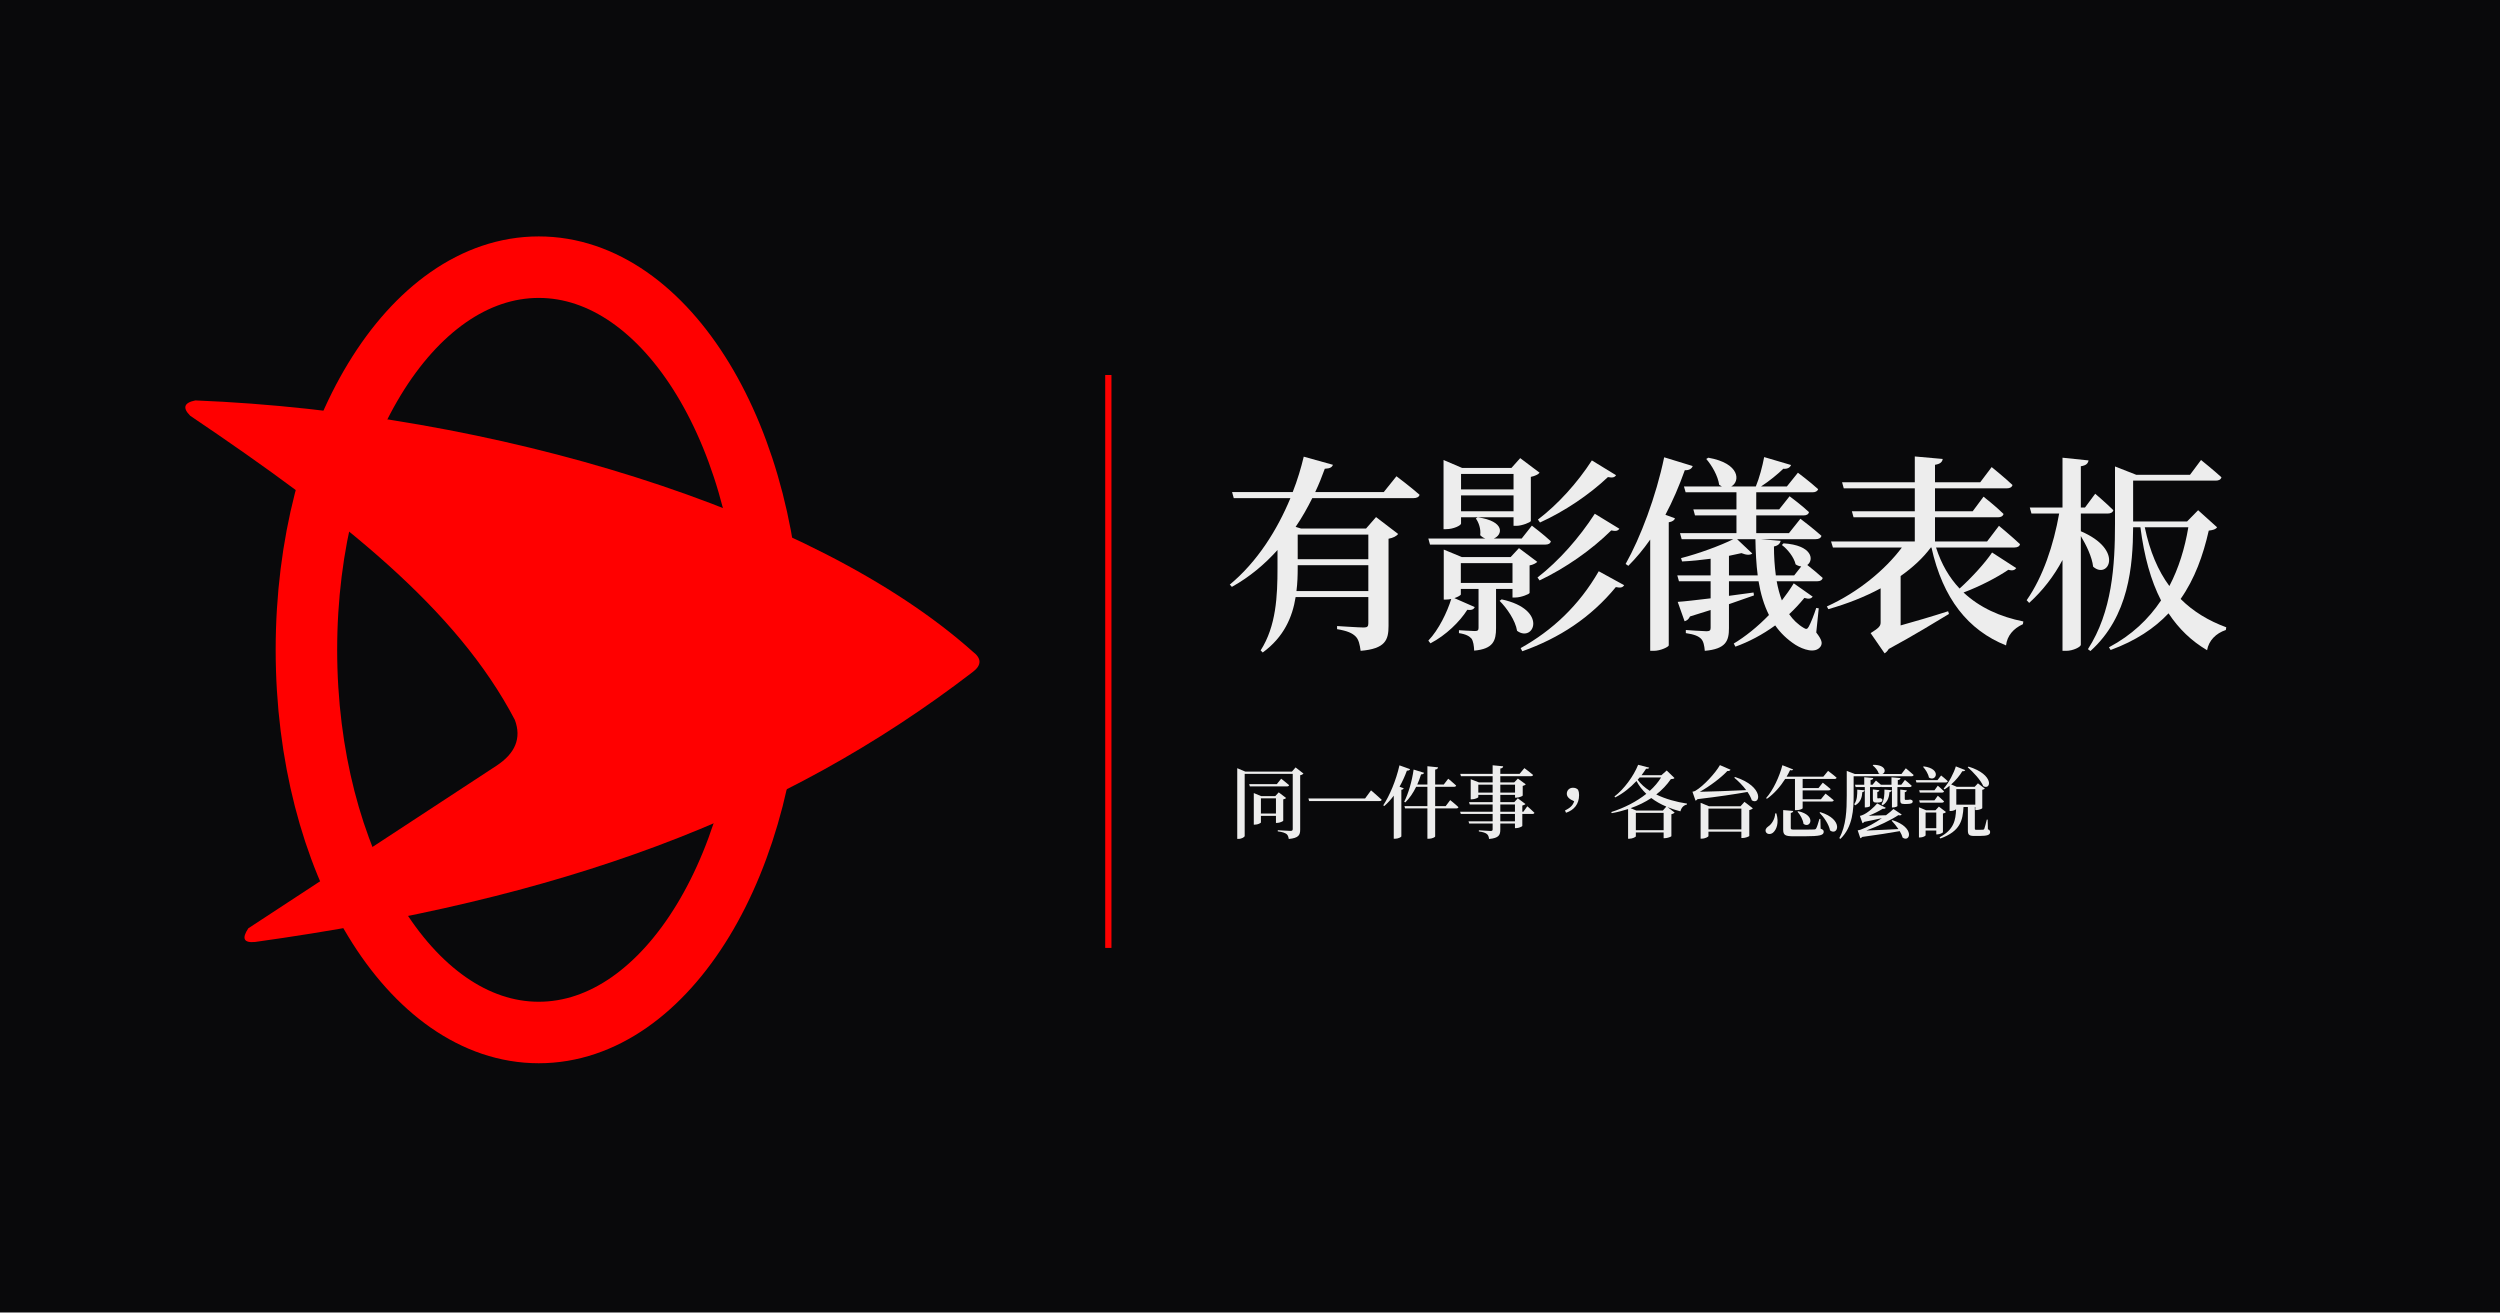
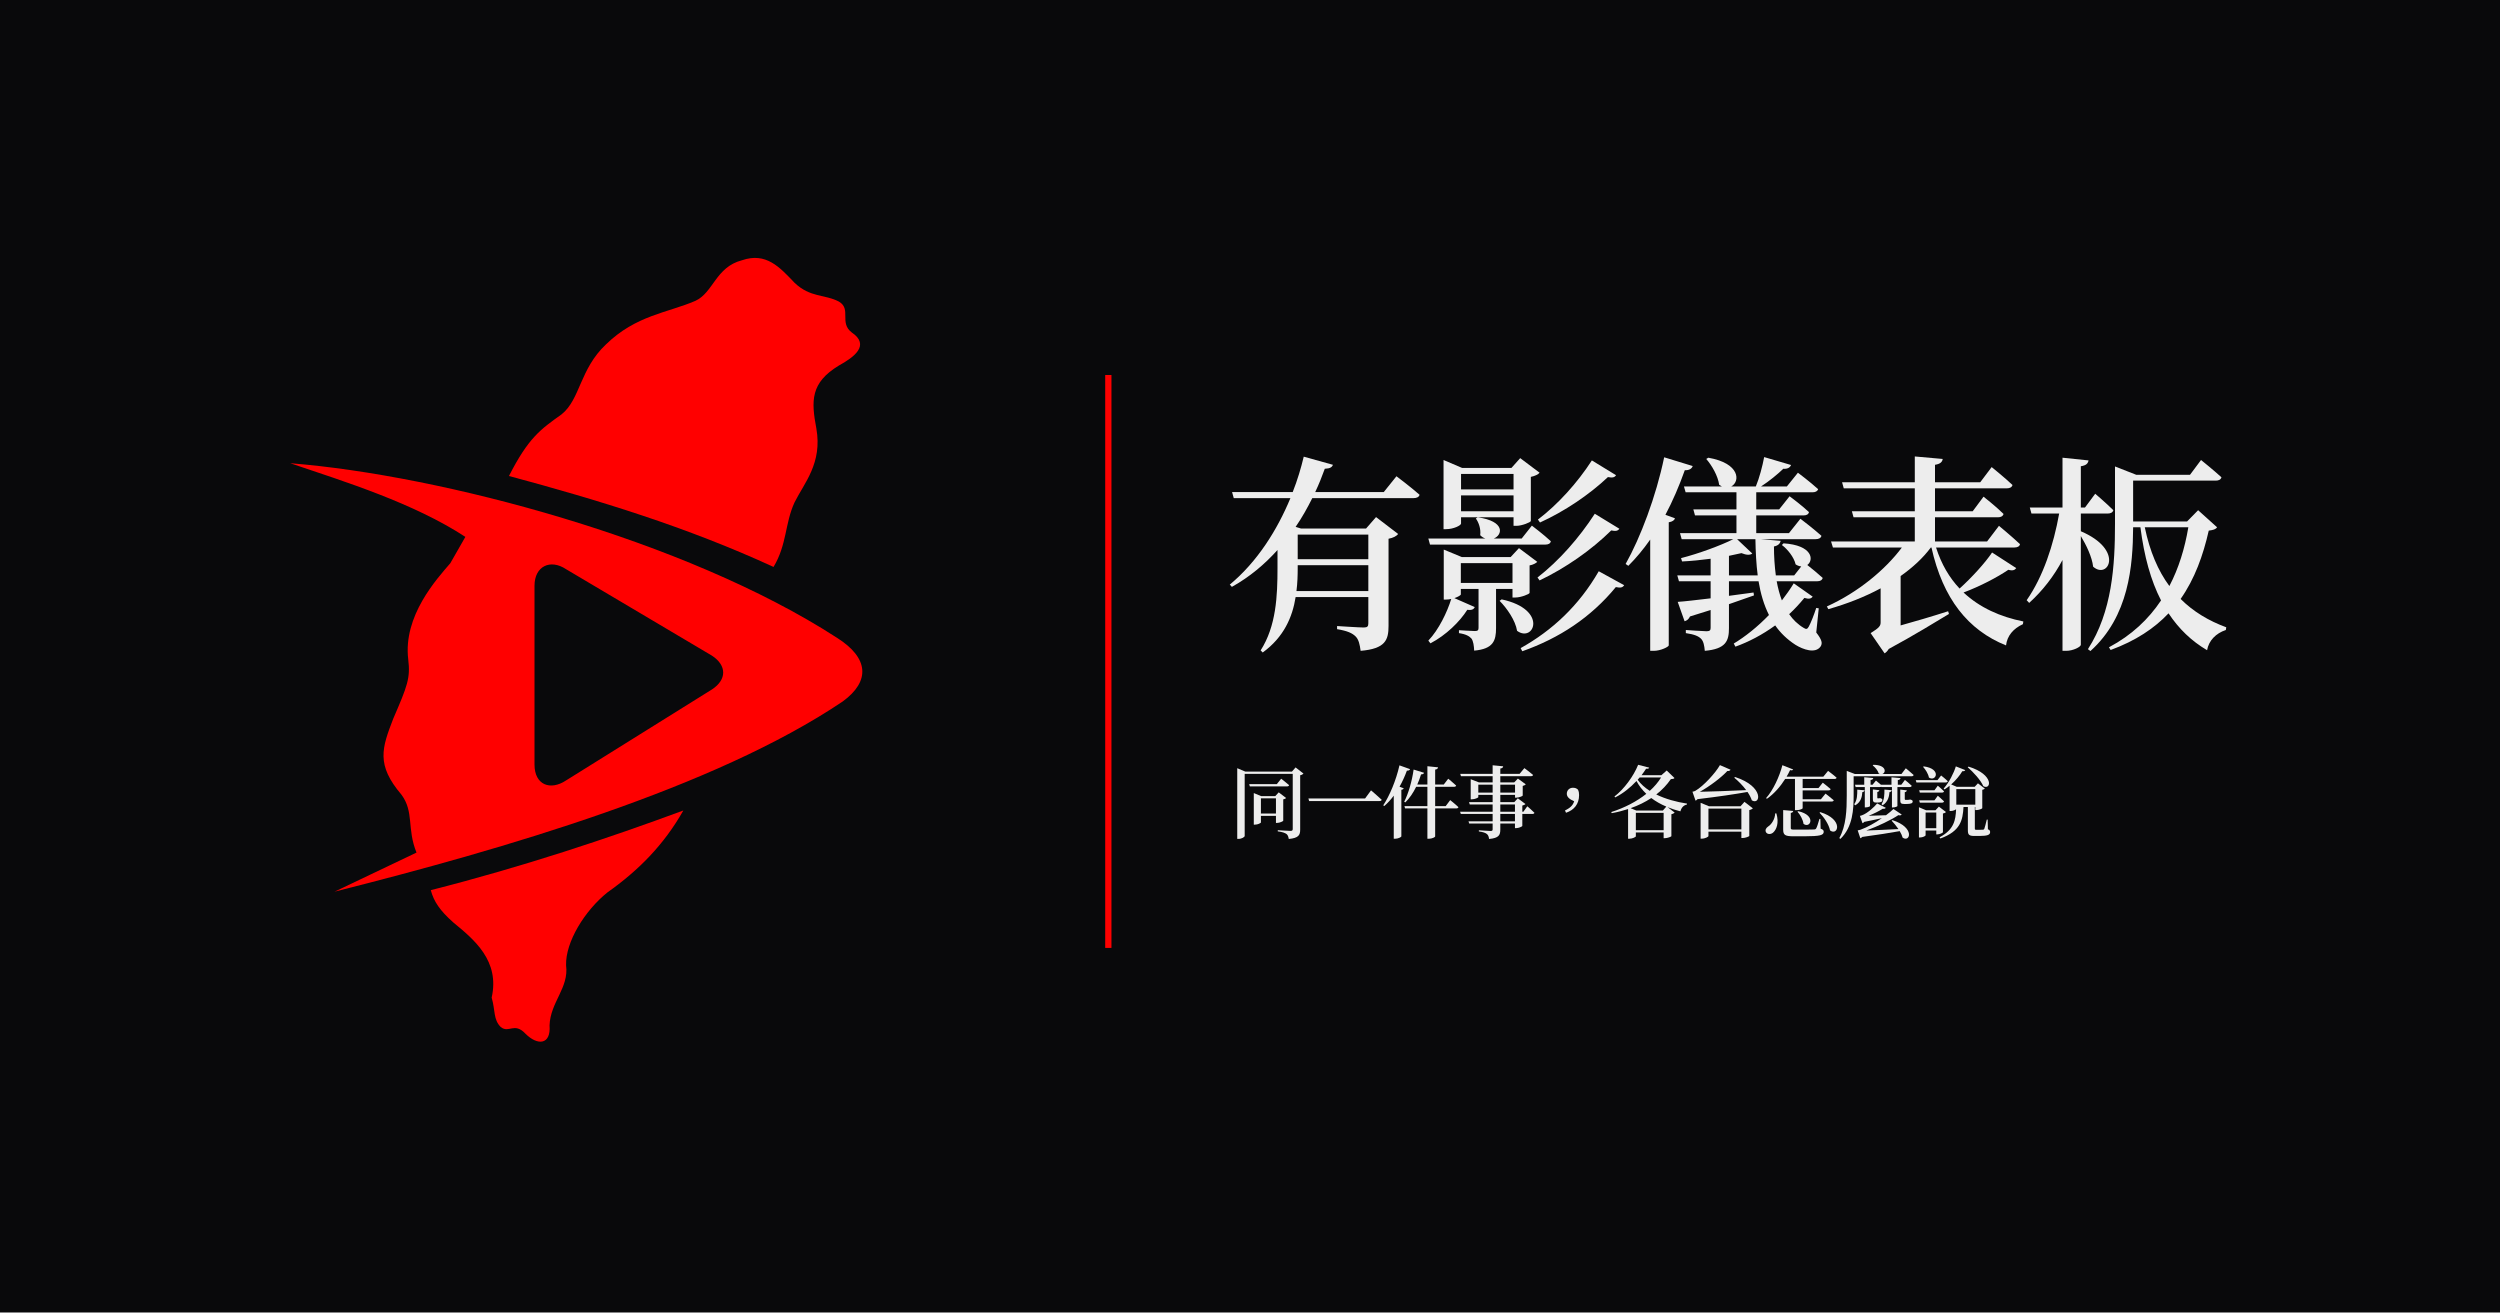
<svg xmlns="http://www.w3.org/2000/svg" viewBox="0 0 1200 630" width="1200" height="630" role="img" aria-label="有影儀表板">
  <rect width="1200" height="630" fill="#09090b" />
  <g transform="translate(70 102) scale(.82)">
-     <ellipse cx="230" cy="256" rx="136" ry="224" fill="none" stroke="#ff0000" stroke-width="36" />
-     <path fill="#ff0000" d="M29 110C203 117 391 174 484 257Q492 263 484 269C372 355 243 402 64 427Q54 428 60 419L205 324Q222 313 216 297C182 232 115 179 26 119Q19 112 29 110Z" />
+     <g transform="translate(-18 -20) scale(.44)">
+       <path fill="#ff0000" d="M524 396 C550 345 566 334 594 314 C619 294 618 254 653 221 C693 182 735 179 772 163 C796 152 799 118 834 109 C866 98 884 118 904 139 C925 159 944 154 963 164 C980 174 963 192 980 205 C1005 222 983 238 963 249 C925 272 926 296 933 333 C941 379 917 405 904 431 C891 459 894 487 876 517 C761 464 643 428 524 396 Z" />
+       <path fill="#ff0000" fill-rule="evenodd" d="M233 379 C434 395 759 481 960 611 C1003 638 1005 669 968 696 C797 811 518 892 292 949 L401 897 C388 865 398 843 381 820 C347 780 355 758 370 719 C389 675 393 665 390 640 C383 582 428 533 446 512 L466 477 C397 432 307 404 233 379 Z M558 542 L558 780 C558 807 579 815 600 801 L794 680 C814 667 814 648 794 635 L600 520 C579 506 558 516 558 542 Z" />
+       <path fill="#ff0000" d="M420 947 C542 916 656 878 756 841 C730 887 696 921 655 950 C625 974 599 1016 600 1047 C604 1077 579 1096 578 1127 C580 1153 562 1154 546 1138 C531 1122 524 1138 513 1129 C503 1119 506 1107 501 1090 C512 1041 478 1013 450 990 C432 974 424 962 420 947 Z" />
+     </g>
  </g>
  <path d="M532 180v275" stroke="#ff0000" stroke-width="3" />
  <path fill="#ededed" transform="translate(586.0 216) scale(0.1 -0.1) translate(0 -880)" d="M369 474H708V356H369ZM843 754 782 678H453C471 716 486 754 499 790C525 791 534 798 538 809L398 848C385 794 368 736 345 678H54L62 649H334C271 497 175 343 43 234L53 223C139 271 211 332 272 400V314C272 180 266 35 191 -82L201 -92C303 -18 344 79 359 174H708V48C708 34 704 28 686 28C664 28 558 35 558 35V20C607 12 631 1 647 -15C662 -30 667 -54 671 -84C790 -74 805 -32 805 36V454C827 458 844 467 851 477L745 558L697 503H385L359 511C390 556 416 603 439 649H925C940 649 951 654 954 665C911 703 843 754 843 754ZM363 203C368 242 369 279 369 314V327H708V203Z" />
  <path fill="#ededed" transform="translate(682.0 216) scale(0.1 -0.1) translate(0 -880)" d="M976 231 854 298C759 133 631 14 479 -71L487 -86C665 -23 816 76 936 222C959 217 969 220 976 231ZM953 502 835 574C760 458 663 348 560 268L570 254C694 313 819 400 914 494C936 489 946 492 953 502ZM937 759 821 830C751 722 659 620 562 546L572 532C689 585 808 665 898 750C920 746 930 748 937 759ZM388 163 378 156C413 121 454 62 462 12C542 -47 614 114 388 163ZM533 517 484 455H350C393 472 406 538 273 557L264 551C278 533 289 500 285 471C293 463 301 458 310 455H36L44 426H598C612 426 622 431 624 442C590 474 533 517 533 517ZM193 527V557H445V516H459C485 516 527 533 528 539V751C548 755 564 763 570 771L477 841L435 794H198L109 832V500H121C157 500 193 518 193 527ZM445 765V691H193V765ZM193 586V662H445V586ZM361 25V213H440V172H454C480 172 521 188 522 194V326C539 329 553 337 559 343L471 409L431 366H197L110 402V162H121C129 162 138 163 146 165C127 103 86 17 36 -35L46 -48C121 -9 187 56 223 113C246 110 254 116 259 126L161 169C179 175 192 183 192 187V213H277V27C277 16 274 11 260 11C246 11 183 15 183 15V1C217 -4 233 -14 243 -25C252 -38 255 -60 256 -83C348 -75 361 -35 361 25ZM440 337V242H192V337Z" />
  <path fill="#ededed" transform="translate(778.0 216) scale(0.1 -0.1) translate(0 -880)" d="M688 846C680 803 665 746 648 705H530C573 728 574 816 420 843L410 837C437 806 466 756 472 713L485 705H303L311 677H555V595H348L356 566H555V481H284L292 452H540C480 422 375 383 289 361L294 345C338 347 386 352 431 358V278H271L279 250H431V168C363 160 306 153 273 151L306 58C317 61 326 68 332 81L431 112V27C431 16 428 10 412 10C394 10 312 16 312 16V1C354 -5 373 -14 385 -26C397 -38 401 -60 403 -84C505 -75 519 -36 519 25V140L639 182L637 196L519 180V250H661C671 190 687 136 711 88C656 31 597 -16 542 -49L550 -64C614 -41 679 -7 741 38C766 2 798 -29 838 -55C875 -78 934 -99 959 -63C969 -47 965 -31 938 4L950 120L938 122C927 88 912 50 902 32C895 19 889 19 878 26C849 43 826 66 808 92C834 116 858 142 881 170C904 163 914 167 921 176L830 240C813 212 793 184 773 158C762 187 754 218 748 250H943C957 250 966 255 969 266C946 287 913 314 895 328C928 352 920 423 781 432L773 424C800 404 831 366 839 331C848 325 857 322 866 321L832 278H744C738 323 735 370 735 417C756 421 765 432 767 444L670 452H935C950 452 960 457 963 468C924 503 862 550 862 550L807 481H650V566H877C891 566 901 571 903 582C868 615 810 658 810 658L760 595H650V677H920C934 677 944 682 947 692C910 726 850 771 850 771L797 705H673C713 731 753 764 780 790C801 788 813 797 817 808ZM519 278V372L579 385C603 375 621 375 631 383L558 452H646C647 391 650 332 657 278ZM208 845C169 657 94 459 23 333L36 324C73 361 108 403 141 450V-84H158C191 -84 229 -65 230 -58V533C248 536 257 543 260 552L214 569C249 635 280 707 307 783C329 782 341 791 345 803Z" />
  <path fill="#ededed" transform="translate(874.0 216) scale(0.1 -0.1) translate(0 -880)" d="M585 837 451 849V725H102L110 696H451V586H149L157 557H451V441H49L58 412H389C309 305 179 197 29 129L36 116C127 142 211 175 287 216V53C287 36 281 27 239 1L306 -96C313 -92 320 -85 326 -75C450 -8 555 57 615 93L611 106C530 80 448 56 383 38V275C441 316 490 361 528 412H531C586 166 707 15 889 -58C894 -12 924 23 970 44L972 57C862 79 763 123 685 196C765 226 847 269 900 305C922 299 931 304 938 313L822 388C790 340 725 268 666 215C617 267 579 331 553 412H929C943 412 954 417 956 428C918 464 855 516 855 516L798 441H548V557H850C864 557 874 562 877 573C842 608 781 656 781 656L729 586H548V696H893C907 696 917 701 920 712C882 748 820 798 820 798L765 725H548V809C574 813 583 823 585 837Z" />
  <path fill="#ededed" transform="translate(970.0 216) scale(0.1 -0.1) translate(0 -880)" d="M590 537H539V733H936C950 733 960 738 963 749C926 783 865 832 865 832L812 761H554L452 801V526C452 325 438 103 322 -76L334 -85C519 81 538 325 539 509H574C592 369 624 253 673 158C613 68 532 -9 423 -67L431 -80C551 -36 641 24 709 96C758 22 819 -37 894 -81C902 -35 936 0 984 16L986 29C902 60 828 104 767 165C835 262 875 374 902 493C924 496 935 499 942 509L851 591L798 537ZM804 509C787 408 758 313 713 227C659 300 619 393 595 509ZM200 843V604H43L51 575H184C157 424 107 272 28 159L40 146C106 206 159 275 200 352V-84H218C251 -84 288 -65 288 -55V467C314 424 342 366 347 320C419 256 499 400 288 490V575H417C431 575 441 580 444 591C411 624 357 670 357 670L308 604H288V802C314 806 322 815 325 830Z" />
  <path fill="#ededed" transform="translate(590.0 366) scale(0.038 -0.038) translate(0 -880)" d="M253 607 261 578H730C744 578 754 583 757 594C719 628 657 675 657 675L602 607ZM102 765V-85H118C159 -85 196 -61 196 -48V736H803V41C803 24 797 16 776 16C747 16 614 25 614 25V10C674 3 703 -9 724 -23C741 -36 748 -57 753 -86C880 -74 897 -34 897 32V719C918 723 932 732 939 740L839 818L793 765H204L102 808ZM311 455V95H325C362 95 401 115 401 123V206H591V117H606C637 117 682 137 683 145V414C700 417 714 425 719 432L626 503L582 455H405L311 494ZM401 235V427H591V235Z" />
  <path fill="#ededed" transform="translate(626.48 366) scale(0.038 -0.038) translate(0 -880)" d="M832 528 757 426H41L50 393H936C952 393 964 397 967 409C916 457 832 528 832 528Z" />
  <path fill="#ededed" transform="translate(662.96 366) scale(0.038 -0.038) translate(0 -880)" d="M584 833V602H456C474 642 490 685 504 730C526 729 538 738 542 750L410 791C389 641 343 486 291 384L305 376C358 428 404 495 442 573H584V329H294L302 300H584V-83H604C641 -83 682 -64 682 -53V300H949C963 300 973 305 976 316C938 353 872 405 872 405L815 329H682V573H920C934 573 945 578 947 589C910 625 847 675 847 675L791 602H682V790C709 794 716 805 719 819ZM231 844C188 654 107 461 26 339L39 330C82 367 122 411 159 461V-83H177C214 -83 254 -62 255 -54V535C273 538 282 545 285 554L232 574C267 636 298 704 325 777C348 776 361 784 365 796Z" />
  <path fill="#ededed" transform="translate(699.44 366) scale(0.038 -0.038) translate(0 -880)" d="M171 629V415H185C223 415 267 435 267 443V471H448V379H150L159 350H448V258H37L46 230H448V137H143L152 109H448V36C448 21 442 15 423 15C399 15 274 24 274 24V9C330 2 357 -9 375 -23C393 -37 399 -57 403 -86C528 -75 545 -35 545 33V109H730V51H746C777 51 822 71 823 79V230H950C964 230 974 235 976 245C943 279 886 327 886 327L836 258H823V336C842 340 856 348 863 355L766 428L721 379H545V471H731V436H747C779 436 827 455 828 462V584C846 588 860 596 867 604L767 677L721 629H545V707H931C946 707 956 712 959 723C916 760 849 809 849 809L788 736H545V804C570 807 580 817 581 832L448 845V736H39L48 707H448V629H274L171 669ZM545 230H730V137H545ZM545 258V350H730V258ZM448 600V500H267V600ZM545 600H731V500H545Z" />
  <path fill="#ededed" transform="translate(735.92 366) scale(0.038 -0.038) translate(0 -880)" d="M415 245C516 279 580 354 580 468C580 496 577 512 566 537C547 555 528 561 502 561C456 561 425 527 425 486C425 449 451 419 518 390C500 334 464 305 402 274Z" />
  <path fill="#ededed" transform="translate(772.4 366) scale(0.038 -0.038) translate(0 -880)" d="M366 851C309 708 187 542 67 451L76 439C174 488 268 563 345 646C378 584 420 531 469 484C347 387 193 307 26 254L33 240C106 253 174 271 239 292V-83H254C294 -83 337 -61 337 -52V-4H688V-76H704C736 -76 784 -57 786 -51V227C806 231 821 240 827 248L738 316C790 295 844 277 900 263C912 310 940 340 982 349L983 361C849 381 711 419 595 476C668 533 730 598 779 670C806 671 817 674 825 684L727 779L660 720H409C430 747 449 774 466 801C493 799 501 804 506 815ZM337 25V244H688V25ZM678 273H343L271 303C368 337 455 380 532 431C589 388 653 352 722 323ZM656 691C619 631 571 574 513 522C451 561 399 608 360 662L385 691Z" />
  <path fill="#ededed" transform="translate(808.88 366) scale(0.038 -0.038) translate(0 -880)" d="M630 697 620 688C670 647 726 591 771 531C540 521 320 512 185 510C313 581 457 691 533 773C555 770 569 779 573 789L439 847C386 752 235 584 128 522C116 515 92 511 92 511L131 398C140 401 148 407 156 417C418 448 636 481 787 508C812 472 831 436 842 402C951 335 1004 575 630 697ZM710 35H294V298H710ZM294 -49V6H710V-74H726C759 -74 808 -55 810 -48V279C832 284 848 293 855 301L749 383L699 327H301L195 371V-82H210C251 -82 294 -59 294 -49Z" />
  <path fill="#ededed" transform="translate(845.36 366) scale(0.038 -0.038) translate(0 -880)" d="M405 268 278 279V33C278 -36 302 -52 408 -52H545C746 -52 790 -38 790 5C790 22 782 34 751 44L748 167H736C719 109 706 66 695 48C689 38 684 35 667 34C650 33 606 32 554 32H422C379 32 374 36 374 52V243C394 246 403 255 405 268ZM192 237H177C175 164 129 97 89 72C63 55 47 28 60 1C76 -30 122 -30 150 -6C192 30 229 114 192 237ZM747 253 737 246C793 189 855 99 870 22C970 -53 1048 160 747 253ZM468 265 458 259C493 221 528 158 535 105C621 40 703 213 468 265ZM404 792 268 846C232 704 151 529 62 430L73 422C163 484 244 578 303 672H427V278H444C494 278 524 297 524 302V387H890C904 387 914 392 917 403C877 438 813 487 813 487L755 416H524V528H851C865 528 875 533 878 544C840 578 778 625 778 625L724 557H524V672H925C940 672 950 677 953 688C910 727 845 774 845 774L785 701H321C338 729 353 757 365 784C389 778 398 781 404 792Z" />
  <path fill="#ededed" transform="translate(881.84 366) scale(0.038 -0.038) translate(0 -880)" d="M880 528 797 538V405C797 370 804 356 846 356H873C934 356 954 366 954 388C954 401 946 405 929 411H916C913 410 906 409 903 409C900 408 896 408 893 408C890 408 884 408 879 408H864C856 408 854 411 854 420V505C869 507 879 516 880 528ZM689 530 597 538C597 477 597 410 560 354L574 339C648 388 656 457 661 506C679 508 688 519 689 530ZM346 529 254 537C254 473 254 407 215 353L229 339C306 385 313 453 318 506C336 508 345 519 346 529ZM533 530 451 540V422C451 389 457 374 493 374H506C552 374 571 384 571 406C571 420 563 423 547 429H535C531 428 525 427 521 427C520 427 516 427 514 427H512C509 427 507 430 507 438V507C521 510 532 518 533 530ZM698 152 688 145C716 116 747 78 774 39C617 31 470 24 368 21C517 75 685 156 773 215C795 208 810 214 815 223L711 293C688 270 656 243 617 214L397 207C464 233 532 268 576 296C597 292 610 299 614 308L505 363C472 321 383 238 313 213C304 209 287 206 287 206L320 113C328 115 335 121 342 130C424 146 502 163 565 177C480 118 378 60 295 31C283 26 259 23 259 23L293 -77C301 -74 309 -69 317 -60C506 -35 671 -8 790 13C807 -15 820 -43 827 -69C921 -135 988 59 698 152ZM490 652 447 599H422V659C446 662 454 670 456 684L342 694V599H225L233 570H349V313H359C390 313 414 325 415 329V570H541C547 570 553 571 557 574L558 570H692V312H702C734 312 759 325 761 329V570H916C930 570 939 575 942 586C910 617 856 660 856 660L810 599H766V658C790 661 798 669 800 683L686 693V599H553C524 625 490 652 490 652ZM867 807 812 735H571C620 752 623 849 458 851L449 843C480 820 515 778 525 741L539 735H223L121 774V463C121 280 114 82 27 -75L41 -85C199 68 208 291 208 464V706H939C953 706 963 711 966 722C929 757 867 807 867 807Z" />
  <path fill="#ededed" transform="translate(918.32 366) scale(0.038 -0.038) translate(0 -880)" d="M700 828 689 820C759 759 852 660 886 581C984 526 1030 726 700 828ZM134 831 125 825C156 792 191 736 199 690C288 631 365 800 134 831ZM353 716 307 657H33L41 628H411C425 628 434 633 437 644C406 675 353 716 353 716ZM311 460 269 402H76L84 373H365C378 373 387 378 390 389C361 419 311 460 311 460ZM311 587 269 529H76L84 500H365C378 500 387 505 390 516C361 546 311 587 311 587ZM658 784 539 831C514 748 454 628 385 551L396 540C418 554 440 569 460 586V267H473C504 267 536 282 542 290C537 152 516 32 333 -65L344 -80C598 13 626 150 636 318H691V27C691 -30 702 -48 774 -48H834C942 -48 972 -33 972 1C972 16 968 27 944 37L941 159H930C917 107 905 56 898 41C893 33 889 31 881 31C874 30 860 30 841 30H800C781 30 779 33 779 46V318H785V279H800C829 279 872 296 873 303V535C888 538 901 544 906 550L818 617L777 573H550L480 603C540 656 590 718 621 770C645 768 653 775 658 784ZM785 544V347H545V544ZM292 50H157V248H292ZM157 -40V21H292V-28H306C335 -28 375 -8 376 -1V236C395 239 409 247 415 254L325 323L282 277H162L73 315V-67H86C121 -67 157 -48 157 -40Z" />
</svg>
